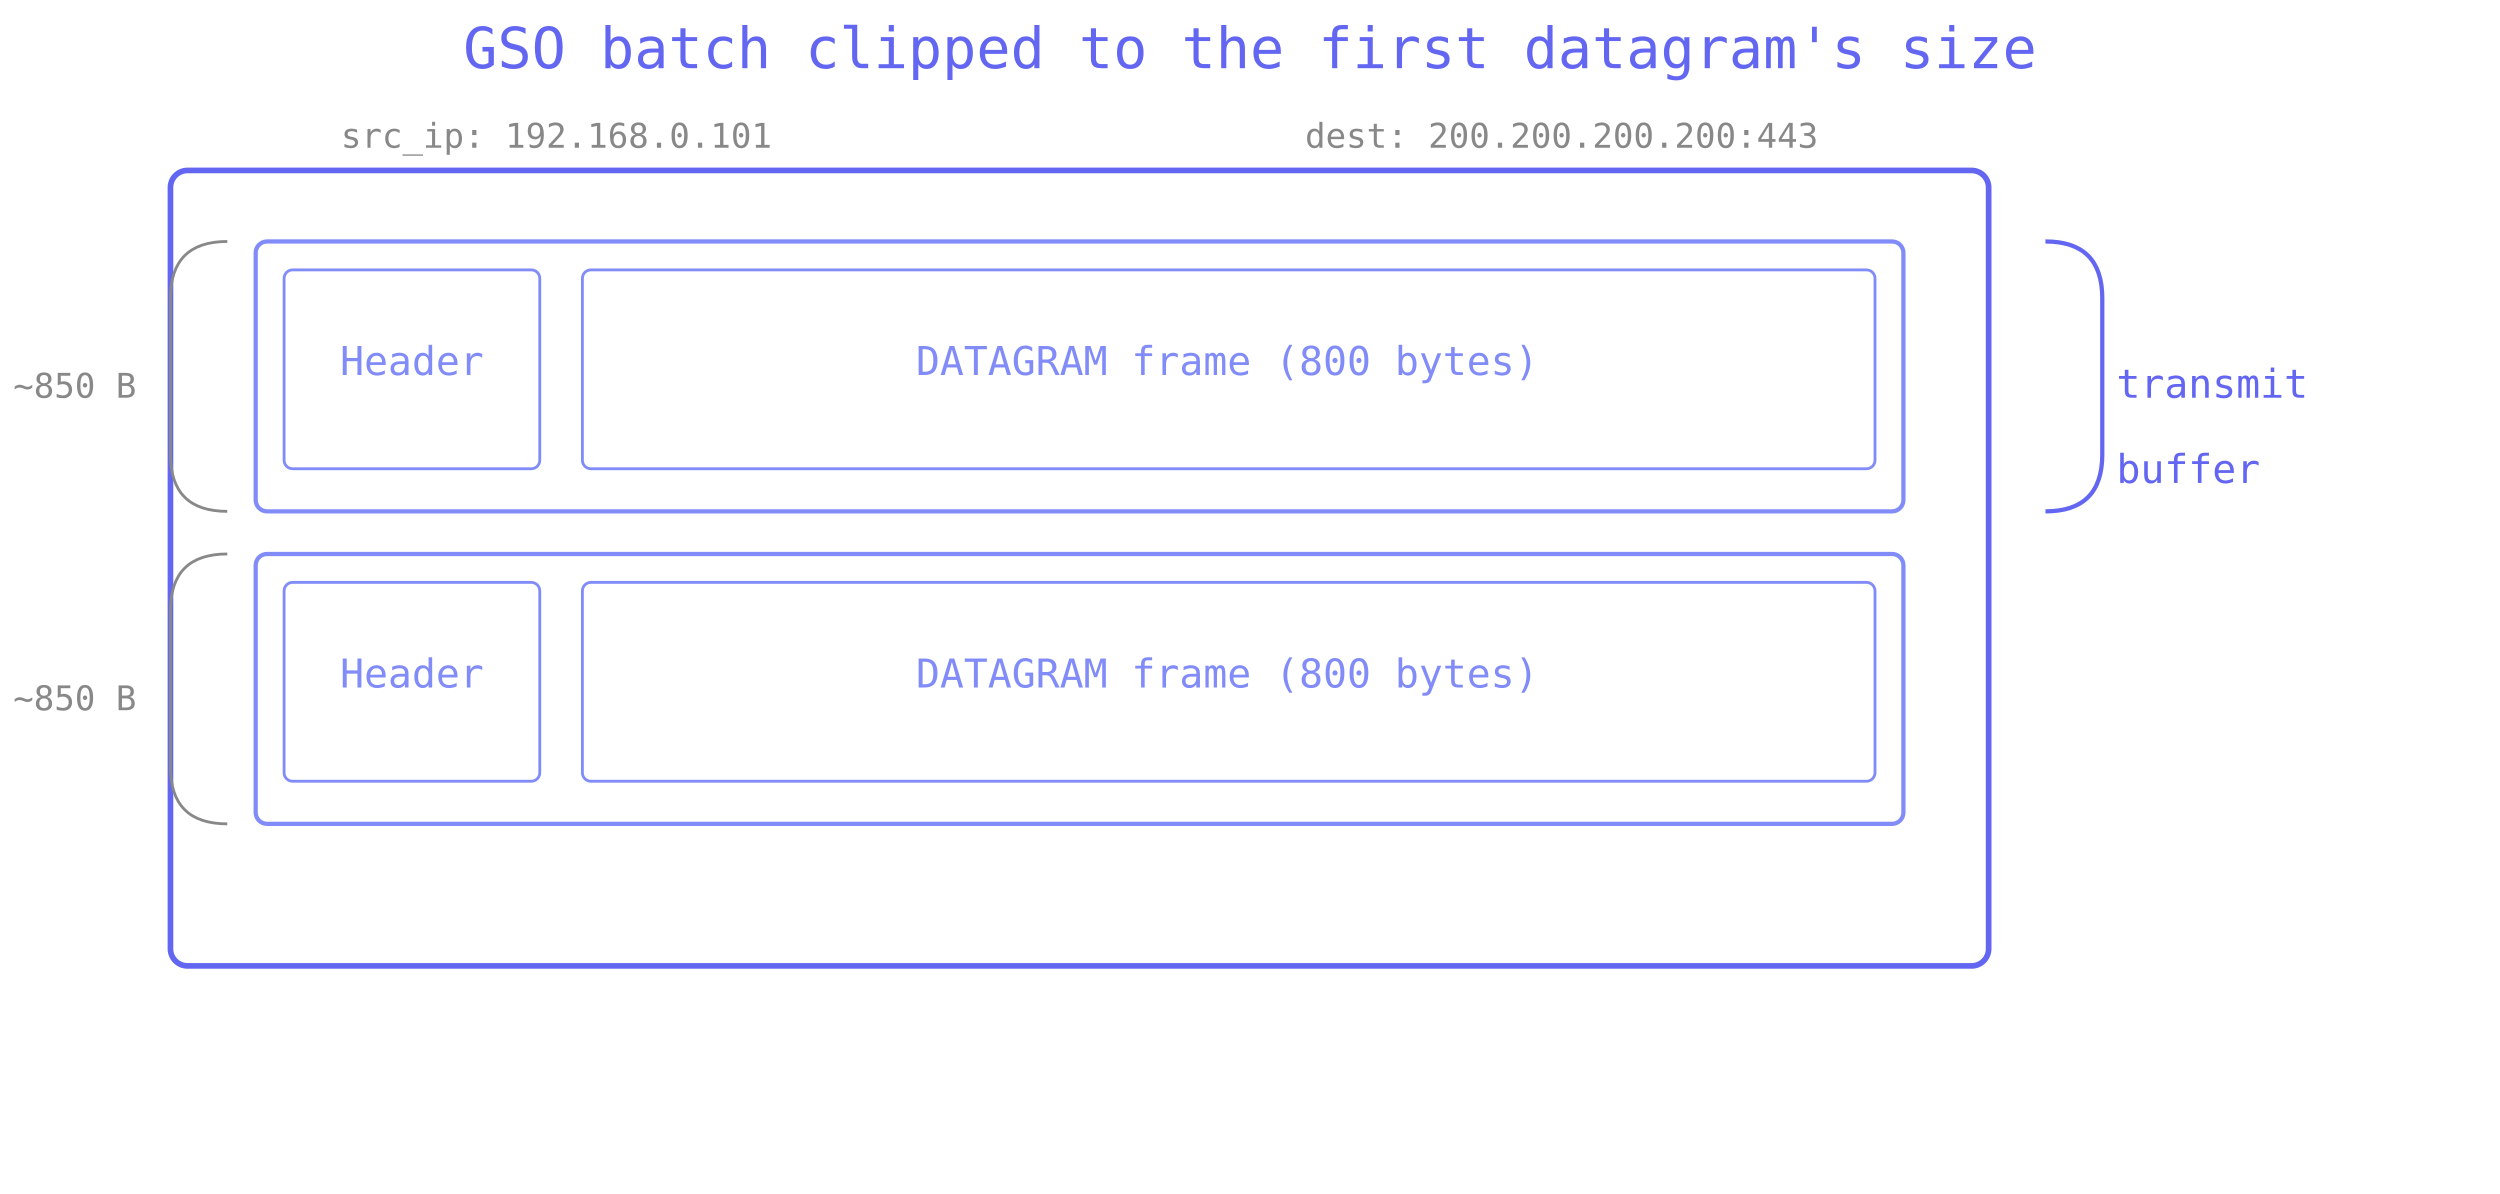
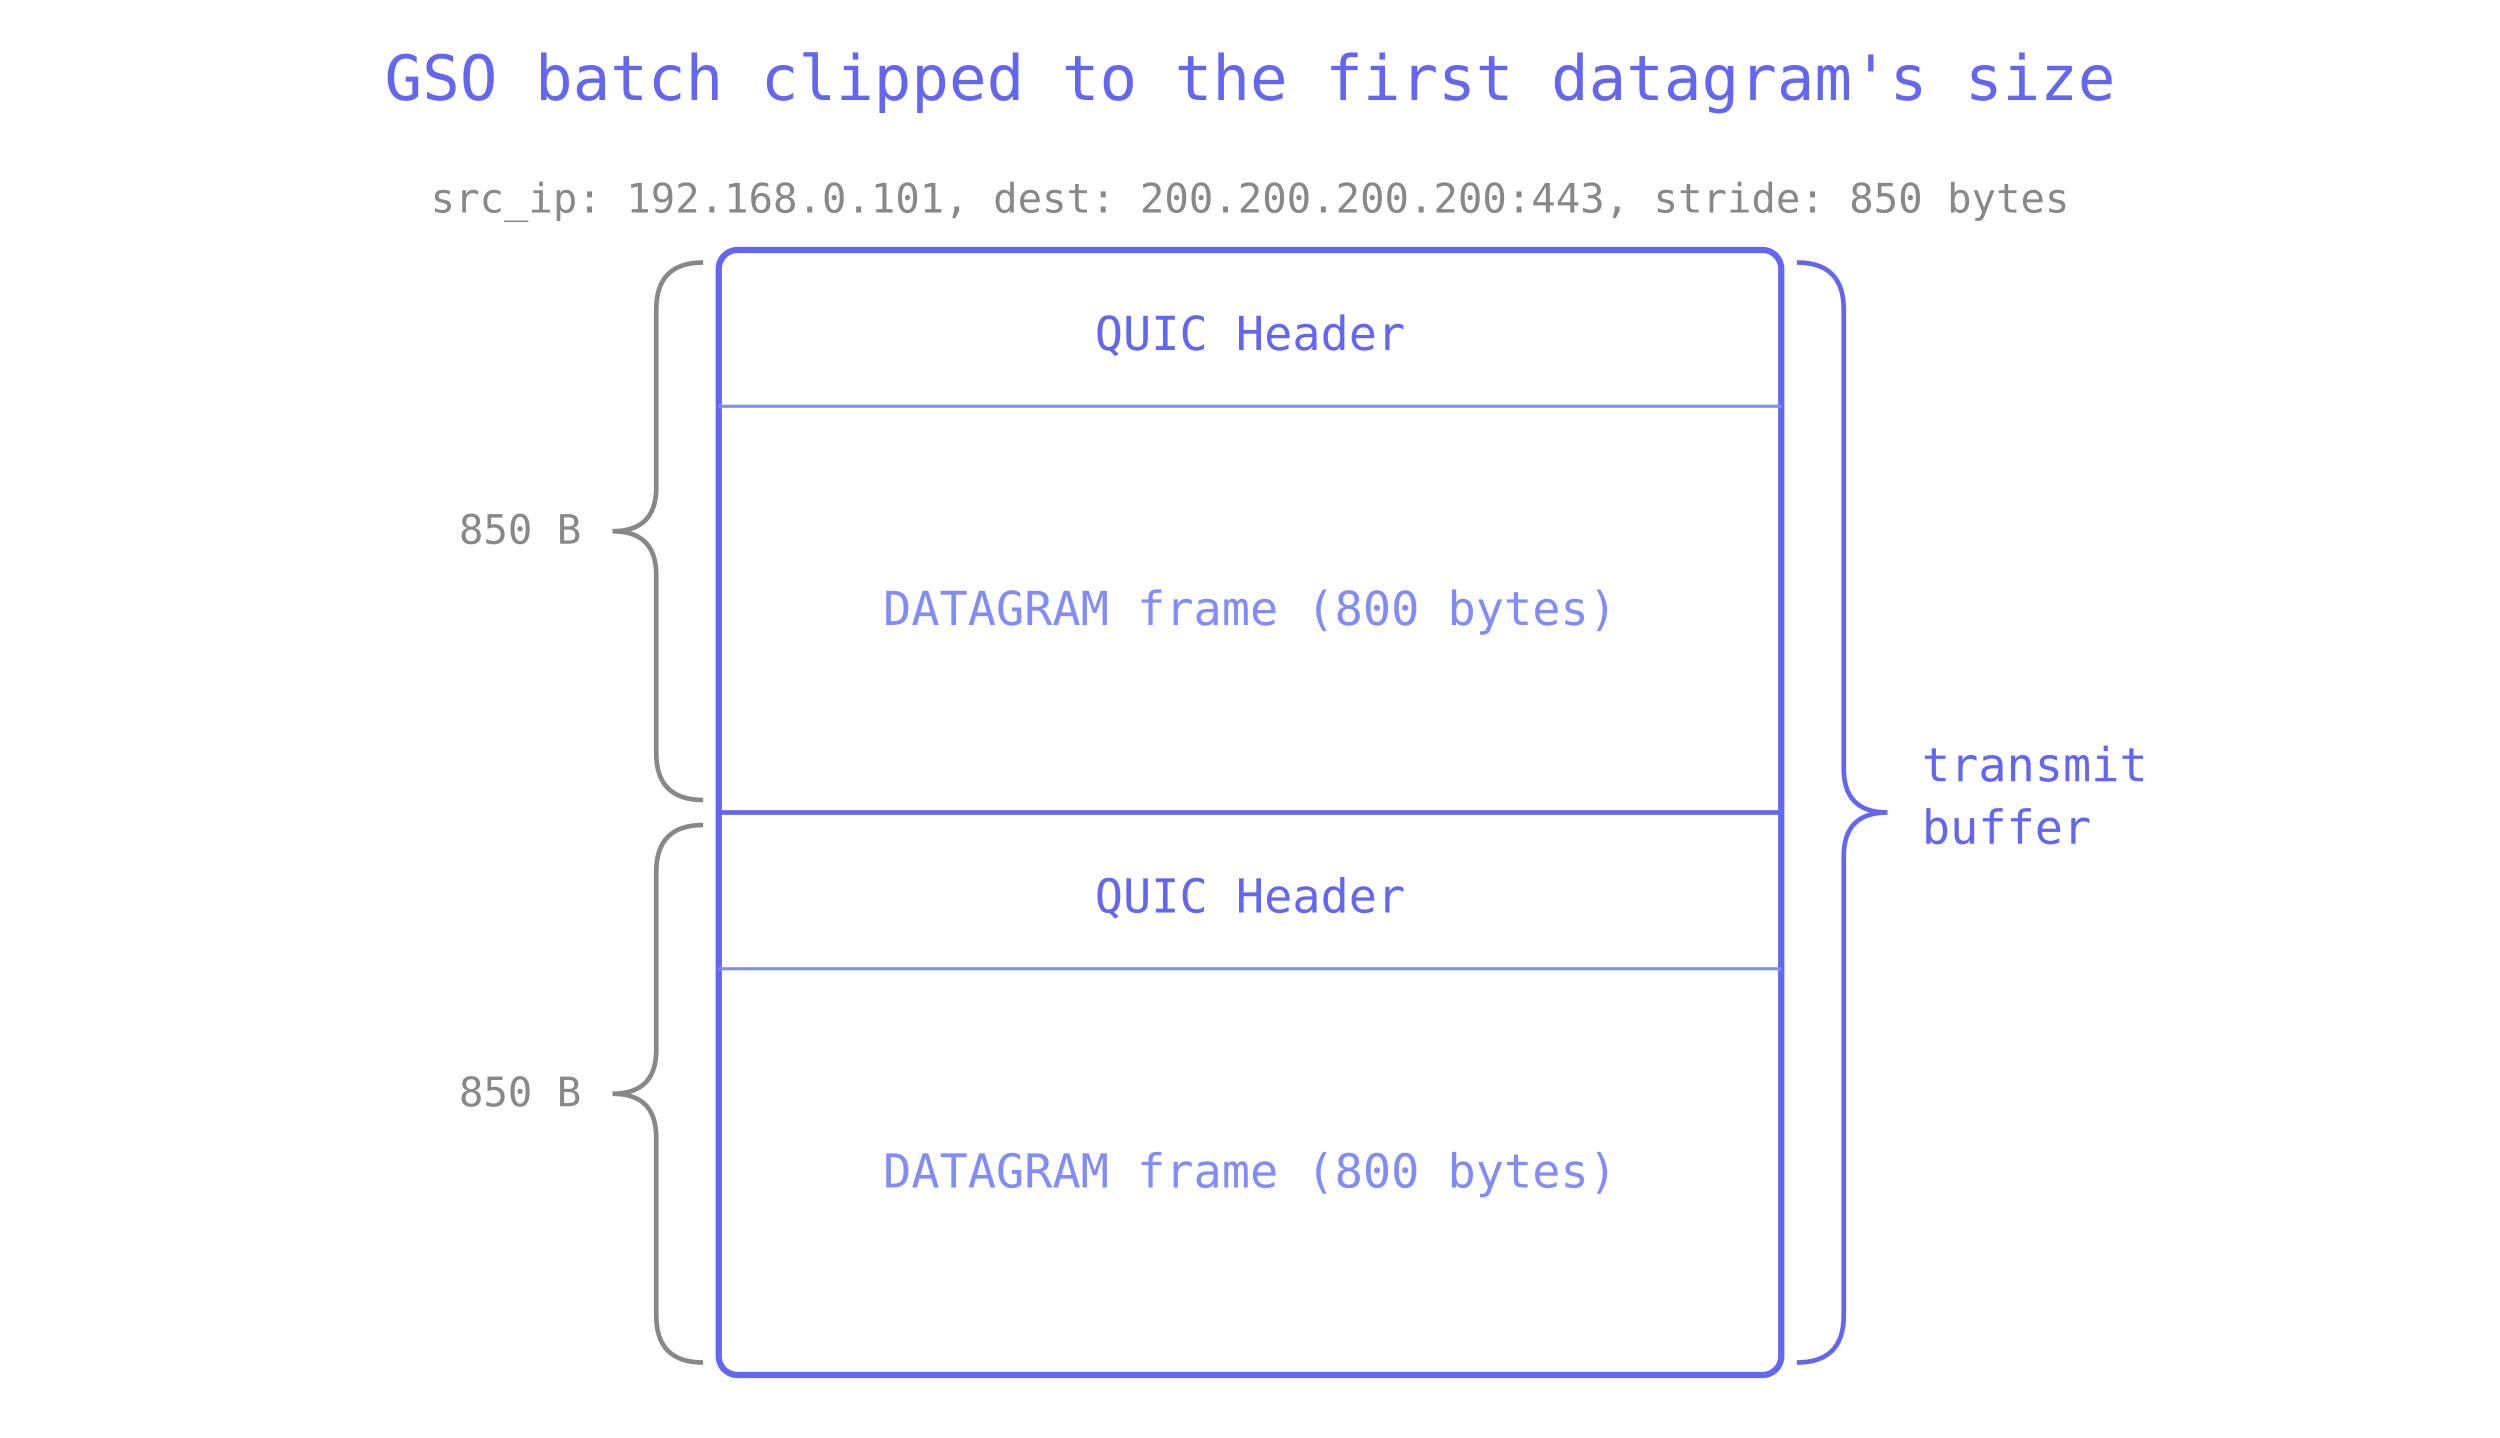
- <svg xmlns="http://www.w3.org/2000/svg" viewBox="0 0 880 420">
-   <text x="440" y="24" text-anchor="middle" font-family="Space Mono, monospace" font-size="20" fill="#6366f1">GSO batch clipped to the first datagram's size</text>
-   <rect x="60" y="60" width="640" height="280" rx="6" fill="none" stroke="#6366f1" stroke-width="2" />
-   <text x="120" y="52" font-family="Space Mono, monospace" font-size="12" fill="#888">src_ip: 192.168.0.101</text>
-   <text x="640" y="52" text-anchor="end" font-family="Space Mono, monospace" font-size="12" fill="#888">dest: 200.200.200.200:443</text>
-   <rect x="90" y="85" width="580" height="95" rx="4" fill="none" stroke="#818cf8" stroke-width="1.5" />
-   <rect x="100" y="95" width="90" height="70" rx="3" fill="none" stroke="#818cf8" stroke-width="1" />
-   <text x="145" y="132" text-anchor="middle" font-family="Space Mono, monospace" font-size="14" fill="#818cf8">Header</text>
-   <rect x="205" y="95" width="455" height="70" rx="3" fill="none" stroke="#818cf8" stroke-width="1" />
-   <text x="432" y="132" text-anchor="middle" font-family="Space Mono, monospace" font-size="14" fill="#818cf8">DATAGRAM frame (800 bytes)</text>
-   <rect x="90" y="195" width="580" height="95" rx="4" fill="none" stroke="#818cf8" stroke-width="1.5" />
-   <rect x="100" y="205" width="90" height="70" rx="3" fill="none" stroke="#818cf8" stroke-width="1" />
-   <text x="145" y="242" text-anchor="middle" font-family="Space Mono, monospace" font-size="14" fill="#818cf8">Header</text>
-   <rect x="205" y="205" width="455" height="70" rx="3" fill="none" stroke="#818cf8" stroke-width="1" />
-   <text x="432" y="242" text-anchor="middle" font-family="Space Mono, monospace" font-size="14" fill="#818cf8">DATAGRAM frame (800 bytes)</text>
-   <path d="M 720 85 Q 740 85 740 105 L 740 160 Q 740 180 720 180" fill="none" stroke="#6366f1" stroke-width="1.5" />
-   <text x="745" y="140" font-family="Space Mono, monospace" font-size="14" fill="#6366f1">transmit</text>
-   <text x="745" y="170" font-family="Space Mono, monospace" font-size="14" fill="#6366f1">buffer</text>
-   <path d="M 80 85 Q 60 85 60 105 L 60 160 Q 60 180 80 180" fill="none" stroke="#888" stroke-width="1" />
-   <text x="48" y="140" text-anchor="end" font-family="Space Mono, monospace" font-size="12" fill="#888">~850 B</text>
-   <path d="M 80 195 Q 60 195 60 215 L 60 270 Q 60 290 80 290" fill="none" stroke="#888" stroke-width="1" />
-   <text x="48" y="250" text-anchor="end" font-family="Space Mono, monospace" font-size="12" fill="#888">~850 B</text>
+ <svg xmlns="http://www.w3.org/2000/svg" viewBox="0 0 800 460">
+   <text x="400" y="32" text-anchor="middle" font-family="Space Mono, monospace" font-size="20" fill="#6366f1">GSO batch clipped to the first datagram's size</text>
+   <text x="400" y="68" text-anchor="middle" font-family="Space Mono, monospace" font-size="13" fill="#888">src_ip: 192.168.0.101, dest: 200.200.200.200:443, stride: 850 bytes</text>
+   <rect x="230" y="80" width="340" height="360" rx="6" fill="none" stroke="#6366f1" stroke-width="2" />
+   <line x1="230" y1="130" x2="570" y2="130" stroke="#818cf8" stroke-width="1" />
+   <text x="400" y="112" text-anchor="middle" font-family="Space Mono, monospace" font-size="15" fill="#6366f1">QUIC Header</text>
+   <text x="400" y="200" text-anchor="middle" font-family="Space Mono, monospace" font-size="15" fill="#818cf8">DATAGRAM frame (800 bytes)</text>
+   <line x1="230" y1="260" x2="570" y2="260" stroke="#6366f1" stroke-width="1.5" />
+   <line x1="230" y1="310" x2="570" y2="310" stroke="#818cf8" stroke-width="1" />
+   <text x="400" y="292" text-anchor="middle" font-family="Space Mono, monospace" font-size="15" fill="#6366f1">QUIC Header</text>
+   <text x="400" y="380" text-anchor="middle" font-family="Space Mono, monospace" font-size="15" fill="#818cf8">DATAGRAM frame (800 bytes)</text>
+   <path d="M 225 84 Q 210 84 210 99 L 210 156 Q 210 170 196 170 Q 210 170 210 184 L 210 241 Q 210 256 225 256" fill="none" stroke="#888" stroke-width="1.5" />
+   <text x="186" y="174" text-anchor="end" font-family="Space Mono, monospace" font-size="13" fill="#888">850 B</text>
+   <path d="M 225 264 Q 210 264 210 279 L 210 336 Q 210 350 196 350 Q 210 350 210 364 L 210 421 Q 210 436 225 436" fill="none" stroke="#888" stroke-width="1.5" />
+   <text x="186" y="354" text-anchor="end" font-family="Space Mono, monospace" font-size="13" fill="#888">850 B</text>
+   <path d="M 575 84 Q 590 84 590 99 L 590 246 Q 590 260 604 260 Q 590 260 590 274 L 590 421 Q 590 436 575 436" fill="none" stroke="#6366f1" stroke-width="1.5" />
+   <text x="615" y="250" font-family="Space Mono, monospace" font-size="15" fill="#6366f1">transmit</text>
+   <text x="615" y="270" font-family="Space Mono, monospace" font-size="15" fill="#6366f1">buffer</text>
</svg>
